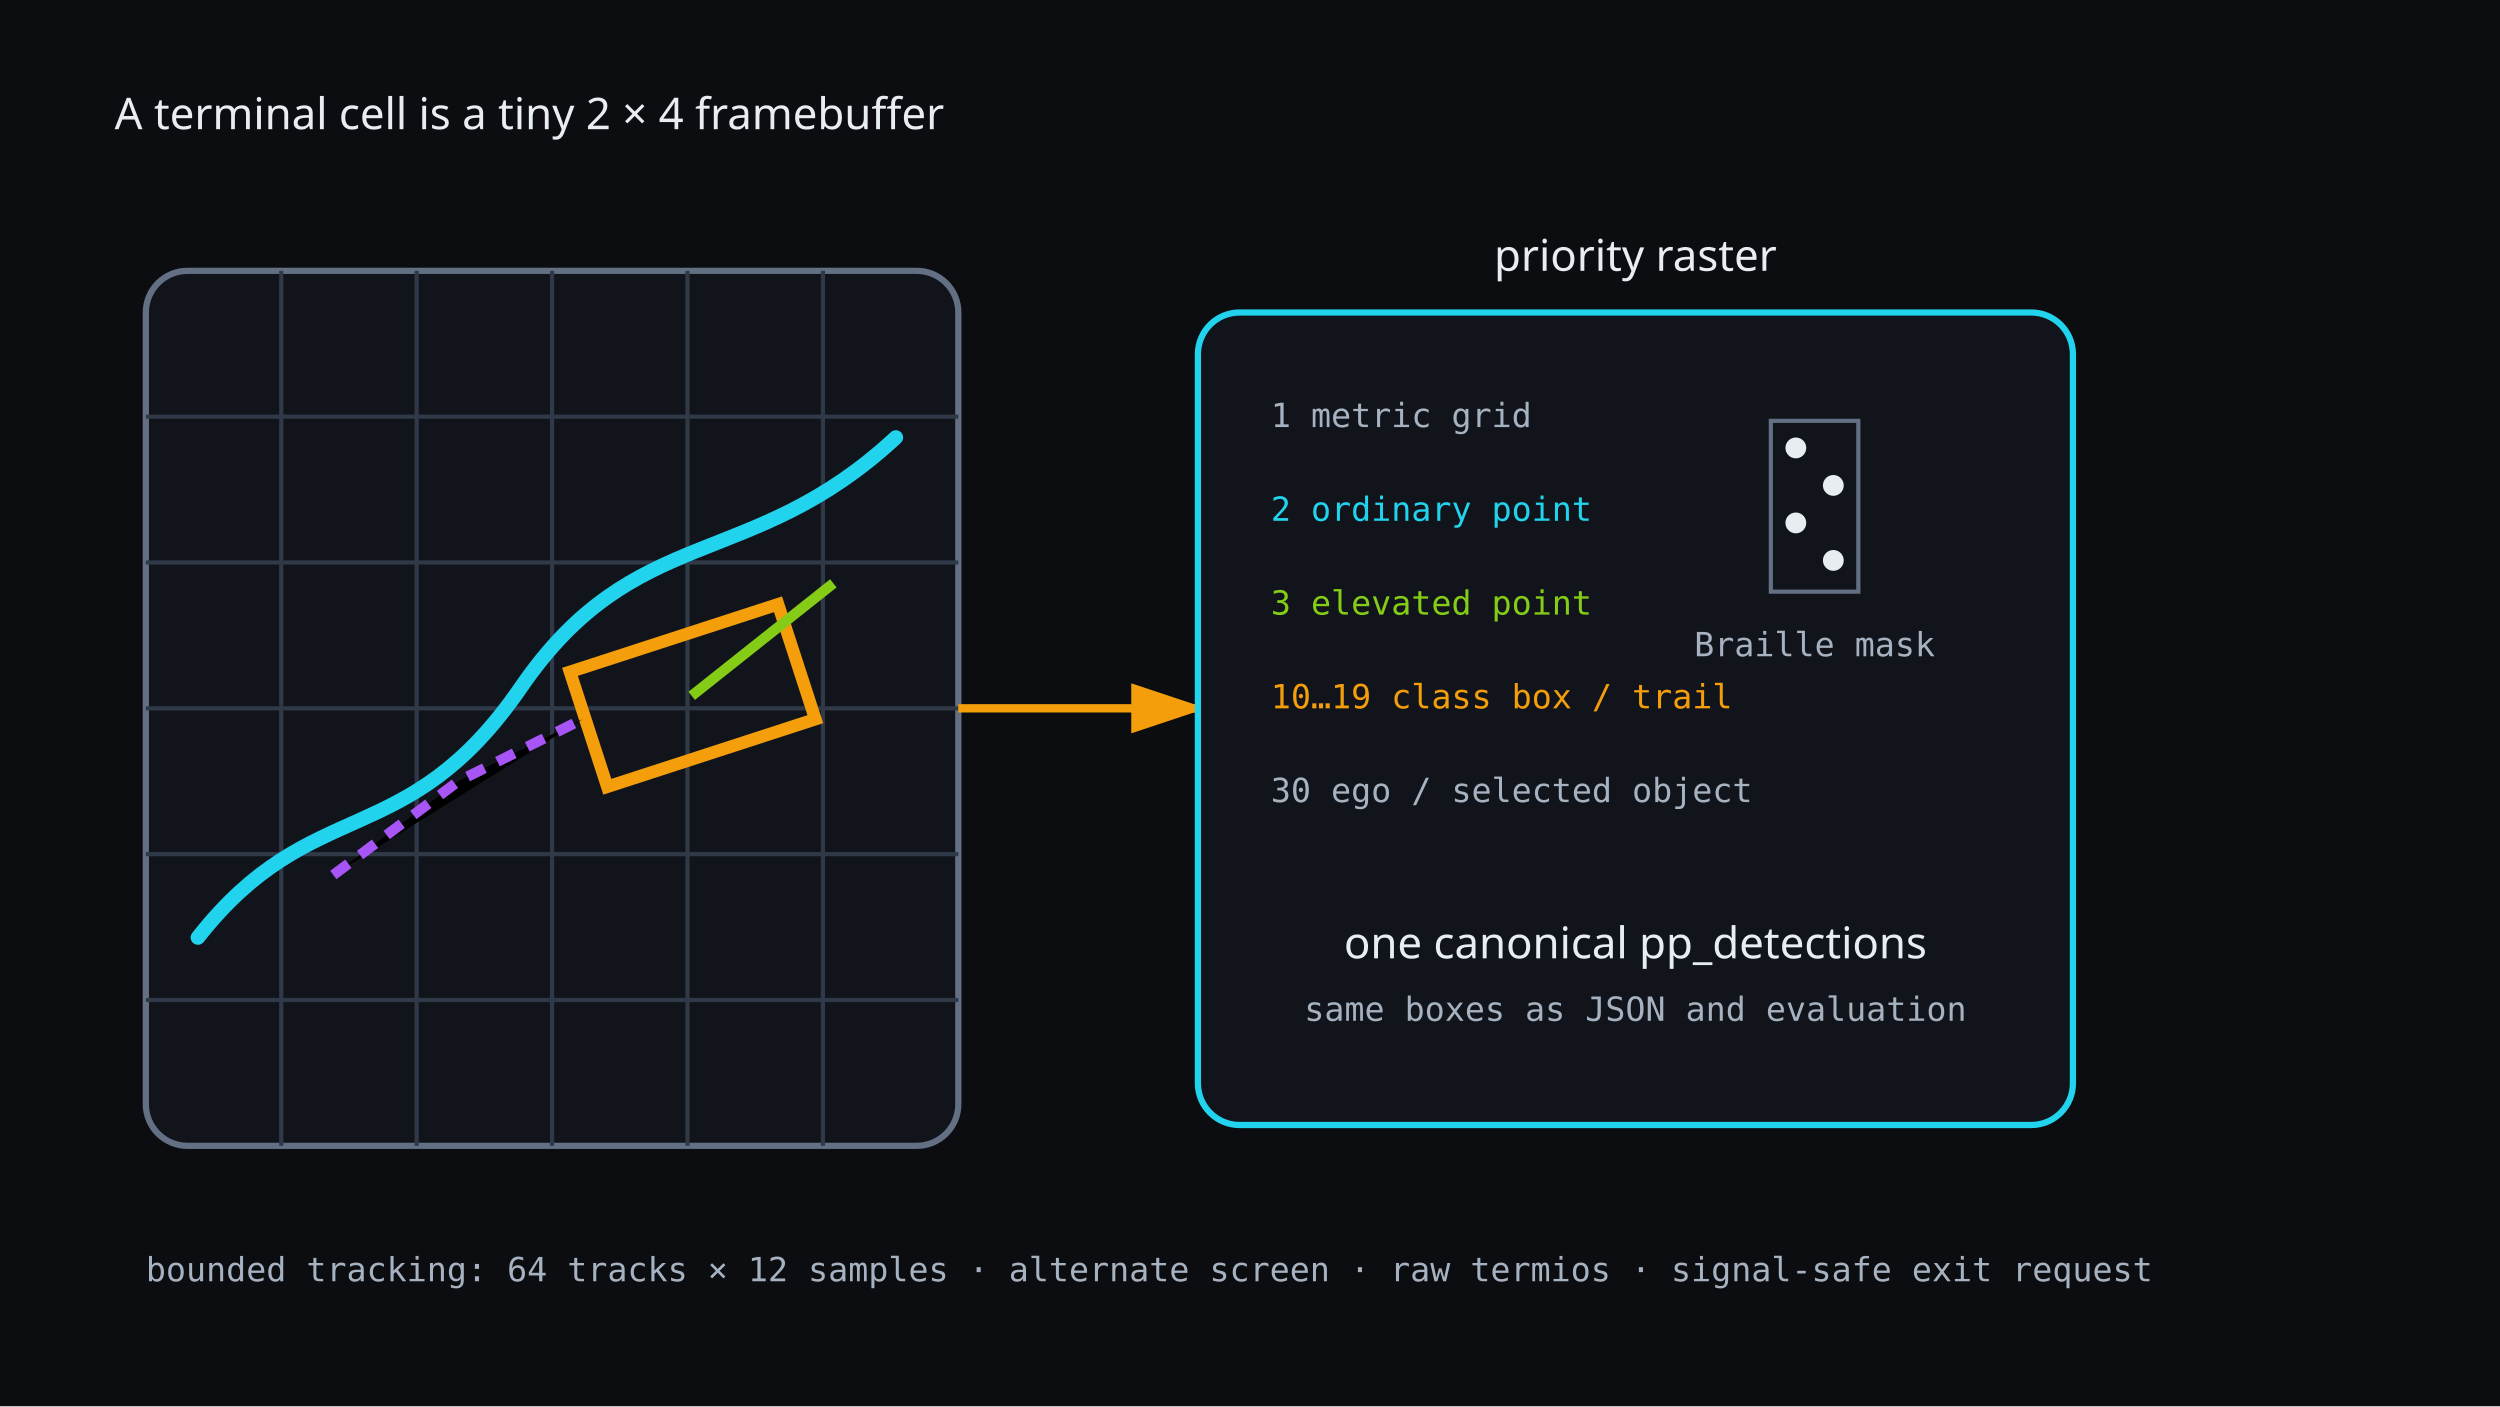
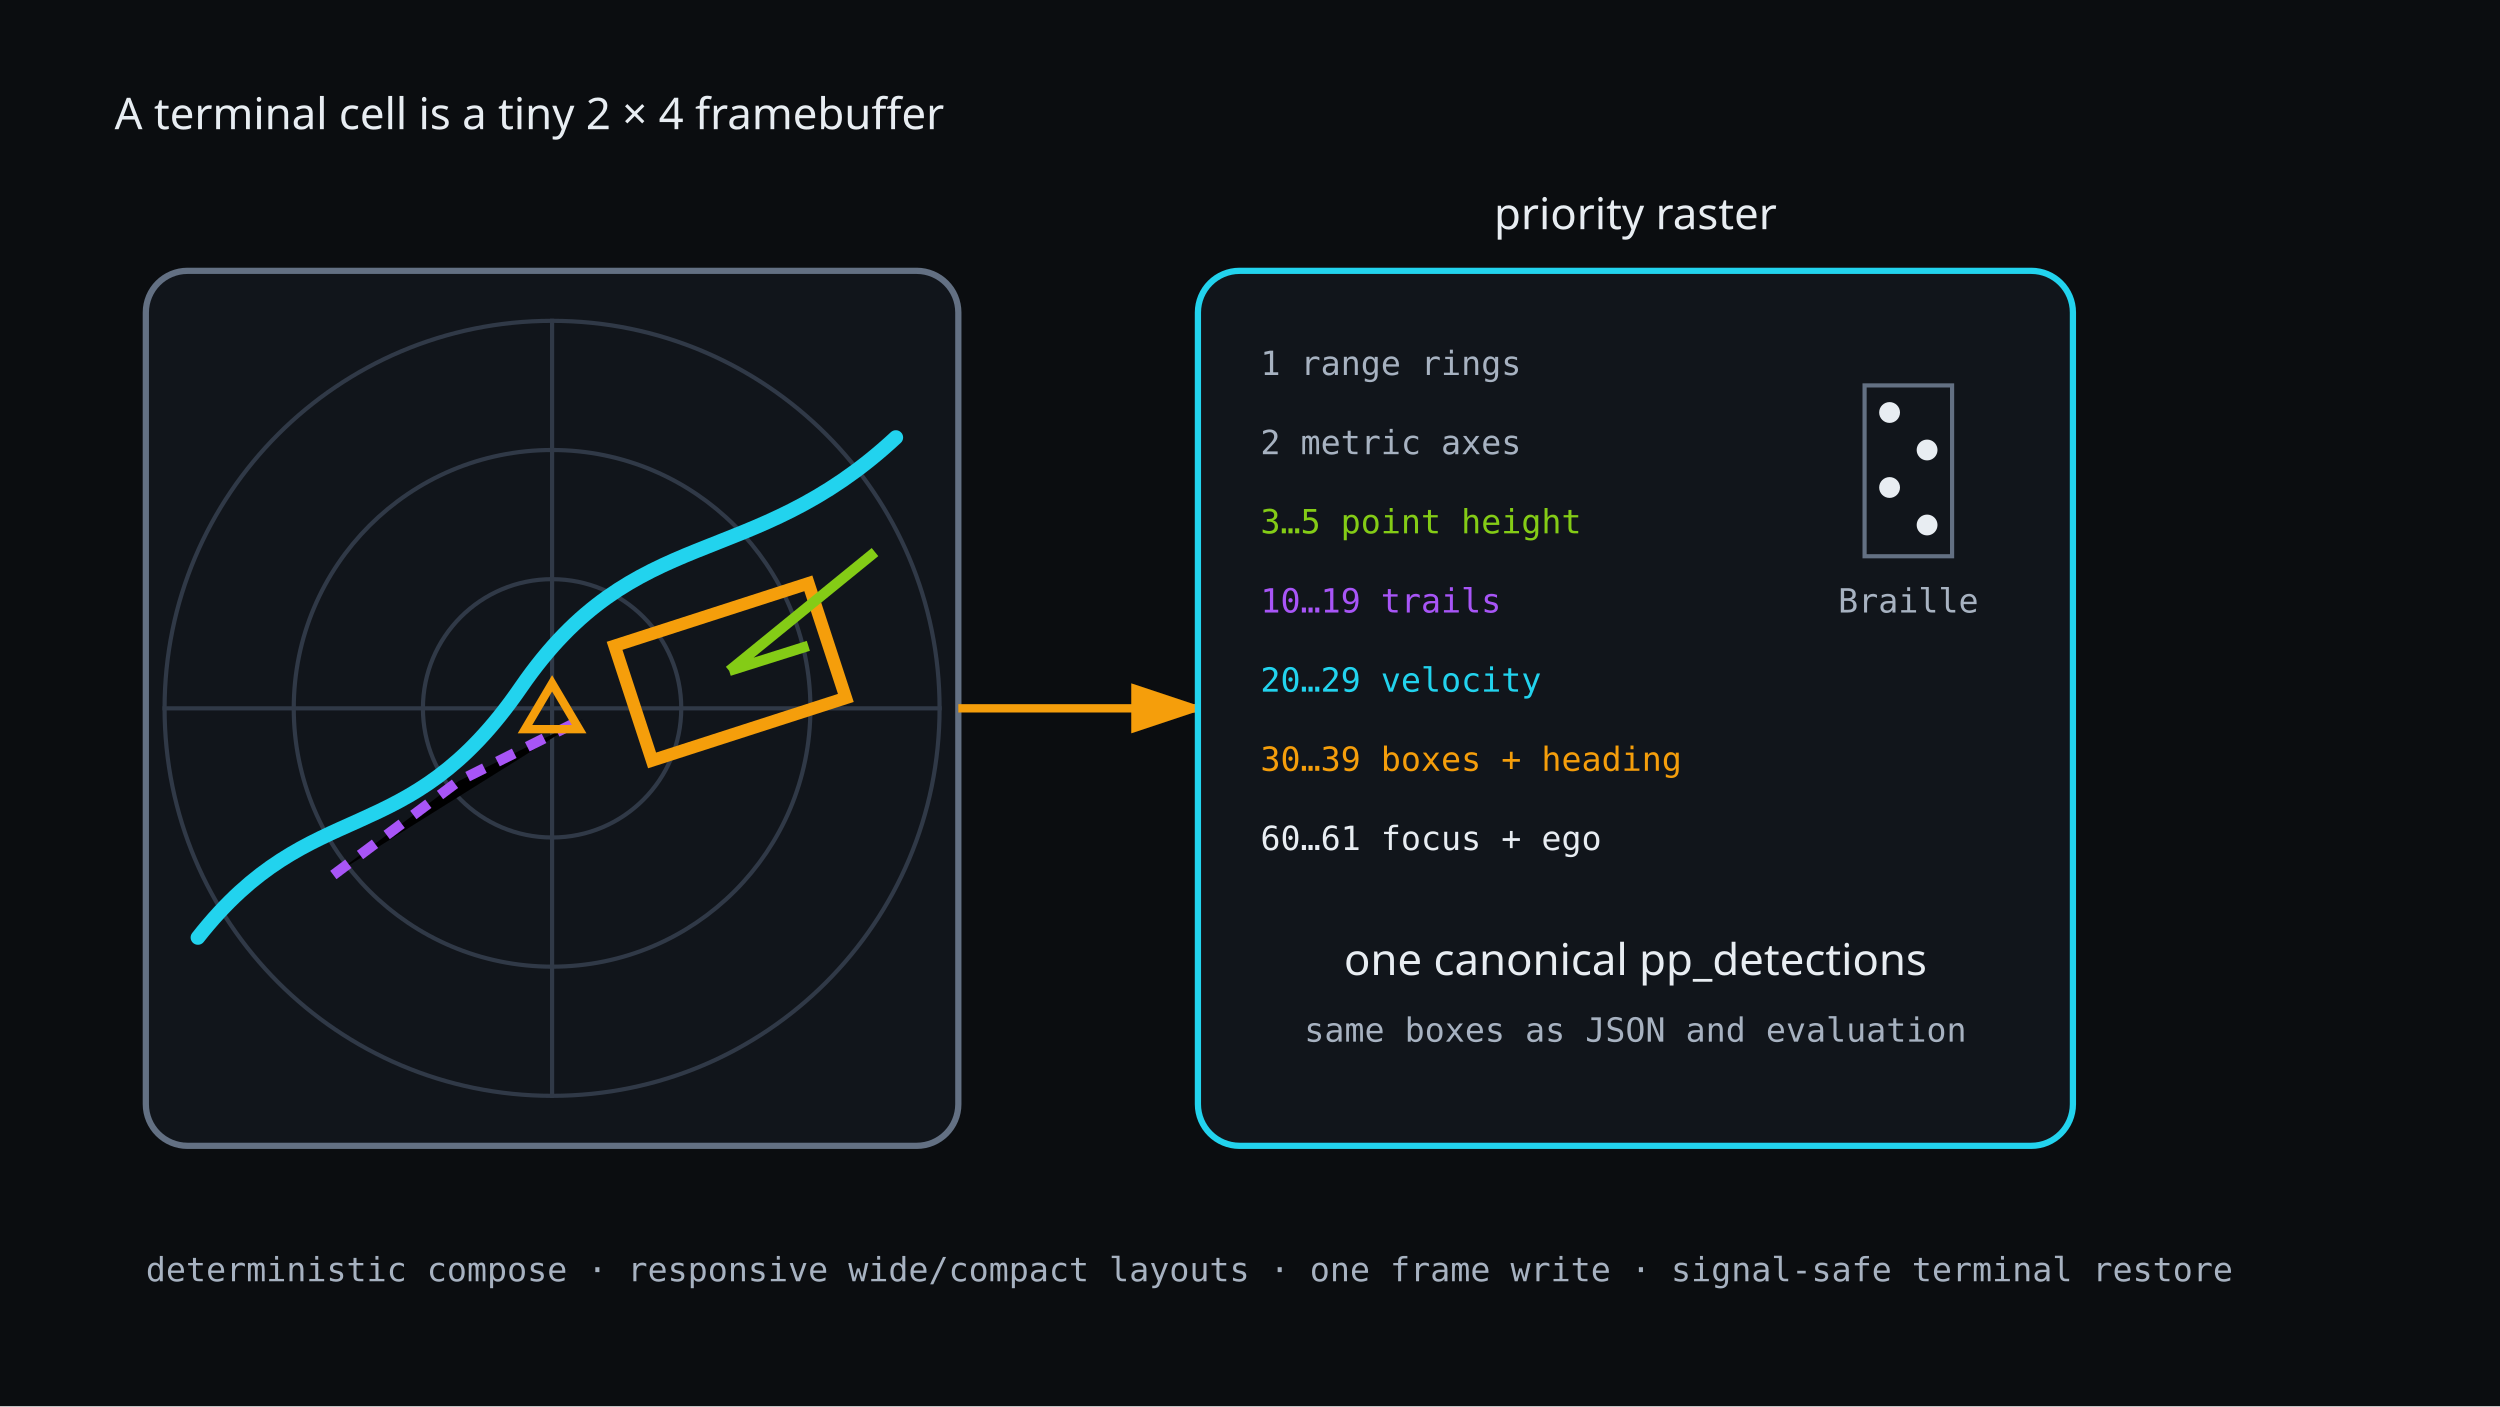
<svg xmlns="http://www.w3.org/2000/svg" viewBox="0 0 1200 675" role="img">
  <defs>
    <marker id="a" markerWidth="10" markerHeight="10" refX="8" refY="3" orient="auto">
      <path d="M0 0L9 3 0 6Z" fill="#f59e0b" />
    </marker>
    <style>.t{fill:#e8edf2;font:21px system-ui}.m{fill:#a7b2c1;font:16px ui-monospace,monospace}.a{stroke:#f59e0b;stroke-width:4;fill:none;marker-end:url(#a)}</style>
  </defs>
  <rect width="1200" height="675" fill="#0b0d10" />
  <text x="55" y="62" class="t" font-size="30">A terminal cell is a tiny 2 × 4 framebuffer</text>
  <g transform="translate(70 130)">
    <rect width="390" height="420" rx="20" fill="#11151b" stroke="#637083" stroke-width="3" />
-     <g stroke="#303947" stroke-width="2">
-       <path d="M65 0V420M130 0V420M195 0V420M260 0V420M325 0V420M0 70H390M0 140H390M0 210H390M0 280H390M0 350H390" />
+     <g fill="none" stroke="#303947" stroke-width="2">
+       <circle cx="195" cy="210" r="62" />
+       <circle cx="195" cy="210" r="124" />
+       <circle cx="195" cy="210" r="186" />
+       <path d="M8 210H382M195 23V397" />
    </g>
    <path d="M25 320C80 250 125 280 180 200S290 145 360 80" stroke="#22d3ee" stroke-width="7" fill="none" stroke-linecap="round" />
-     <rect x="210" y="175" width="105" height="58" transform="rotate(-18 262 204)" fill="none" stroke="#f59e0b" stroke-width="6" />
-     <path d="M262 204L330 150" stroke="#84cc16" stroke-width="5" />
    <path d="M90 290L150 245L210 215" stroke="#a855f7" stroke-width="5" stroke-dasharray="9 7" />
+     <path d="M225 180L318 150L336 205L243 235Z" fill="none" stroke="#f59e0b" stroke-width="6" />
+     <path d="M280 192L318 180M280 192L350 135" stroke="#84cc16" stroke-width="5" />
+     <path d="M195 198L208 220L182 220Z" fill="none" stroke="#f59e0b" stroke-width="4" />
  </g>
  <path d="M460 340H575" class="a" />
-   <g transform="translate(575 150)">
+   <g transform="translate(575 130)">
    <text x="210" y="-20" text-anchor="middle" class="t">priority raster</text>
-     <rect width="420" height="390" rx="20" fill="#11151b" stroke="#22d3ee" stroke-width="3" />
+     <rect width="420" height="420" rx="20" fill="#11151b" stroke="#22d3ee" stroke-width="3" />
    <g class="m">
-       <text x="35" y="55">1  metric grid</text>
-       <text x="35" y="100" fill="#22d3ee">2  ordinary point</text>
-       <text x="35" y="145" fill="#84cc16">3  elevated point</text>
-       <text x="35" y="190" fill="#f59e0b">10…19  class box / trail</text>
-       <text x="35" y="235">30  ego / selected object</text>
+       <text x="30" y="50">1       range rings</text>
+       <text x="30" y="88">2       metric axes</text>
+       <text x="30" y="126" fill="#84cc16">3…5     point height</text>
+       <text x="30" y="164" fill="#a855f7">10…19   trails</text>
+       <text x="30" y="202" fill="#22d3ee">20…29   velocity</text>
+       <text x="30" y="240" fill="#f59e0b">30…39   boxes + heading</text>
+       <text x="30" y="278" fill="#e8edf2">60…61   focus + ego</text>
    </g>
-     <rect x="275" y="52" width="42" height="82" fill="none" stroke="#637083" stroke-width="2" />
+     <rect x="320" y="55" width="42" height="82" fill="none" stroke="#637083" stroke-width="2" />
    <g fill="#e8edf2">
-       <circle cx="287" cy="65" r="5" />
-       <circle cx="305" cy="83" r="5" />
-       <circle cx="287" cy="101" r="5" />
-       <circle cx="305" cy="119" r="5" />
+       <circle cx="332" cy="68" r="5" />
+       <circle cx="350" cy="86" r="5" />
+       <circle cx="332" cy="104" r="5" />
+       <circle cx="350" cy="122" r="5" />
    </g>
-     <text x="296" y="165" text-anchor="middle" class="m">Braille mask</text>
-     <text x="210" y="310" text-anchor="middle" class="t">one canonical pp_detections</text>
-     <text x="210" y="340" text-anchor="middle" class="m">same boxes as JSON and evaluation</text>
+     <text x="341" y="164" text-anchor="middle" class="m">Braille</text>
+     <text x="210" y="338" text-anchor="middle" class="t">one canonical pp_detections</text>
+     <text x="210" y="370" text-anchor="middle" class="m">same boxes as JSON and evaluation</text>
  </g>
-   <text x="70" y="615" class="m">bounded tracking: 64 tracks × 12 samples · alternate screen · raw termios · signal-safe exit request</text>
+   <text x="70" y="615" class="m">deterministic compose · responsive wide/compact layouts · one frame write · signal-safe terminal restore</text>
</svg>
